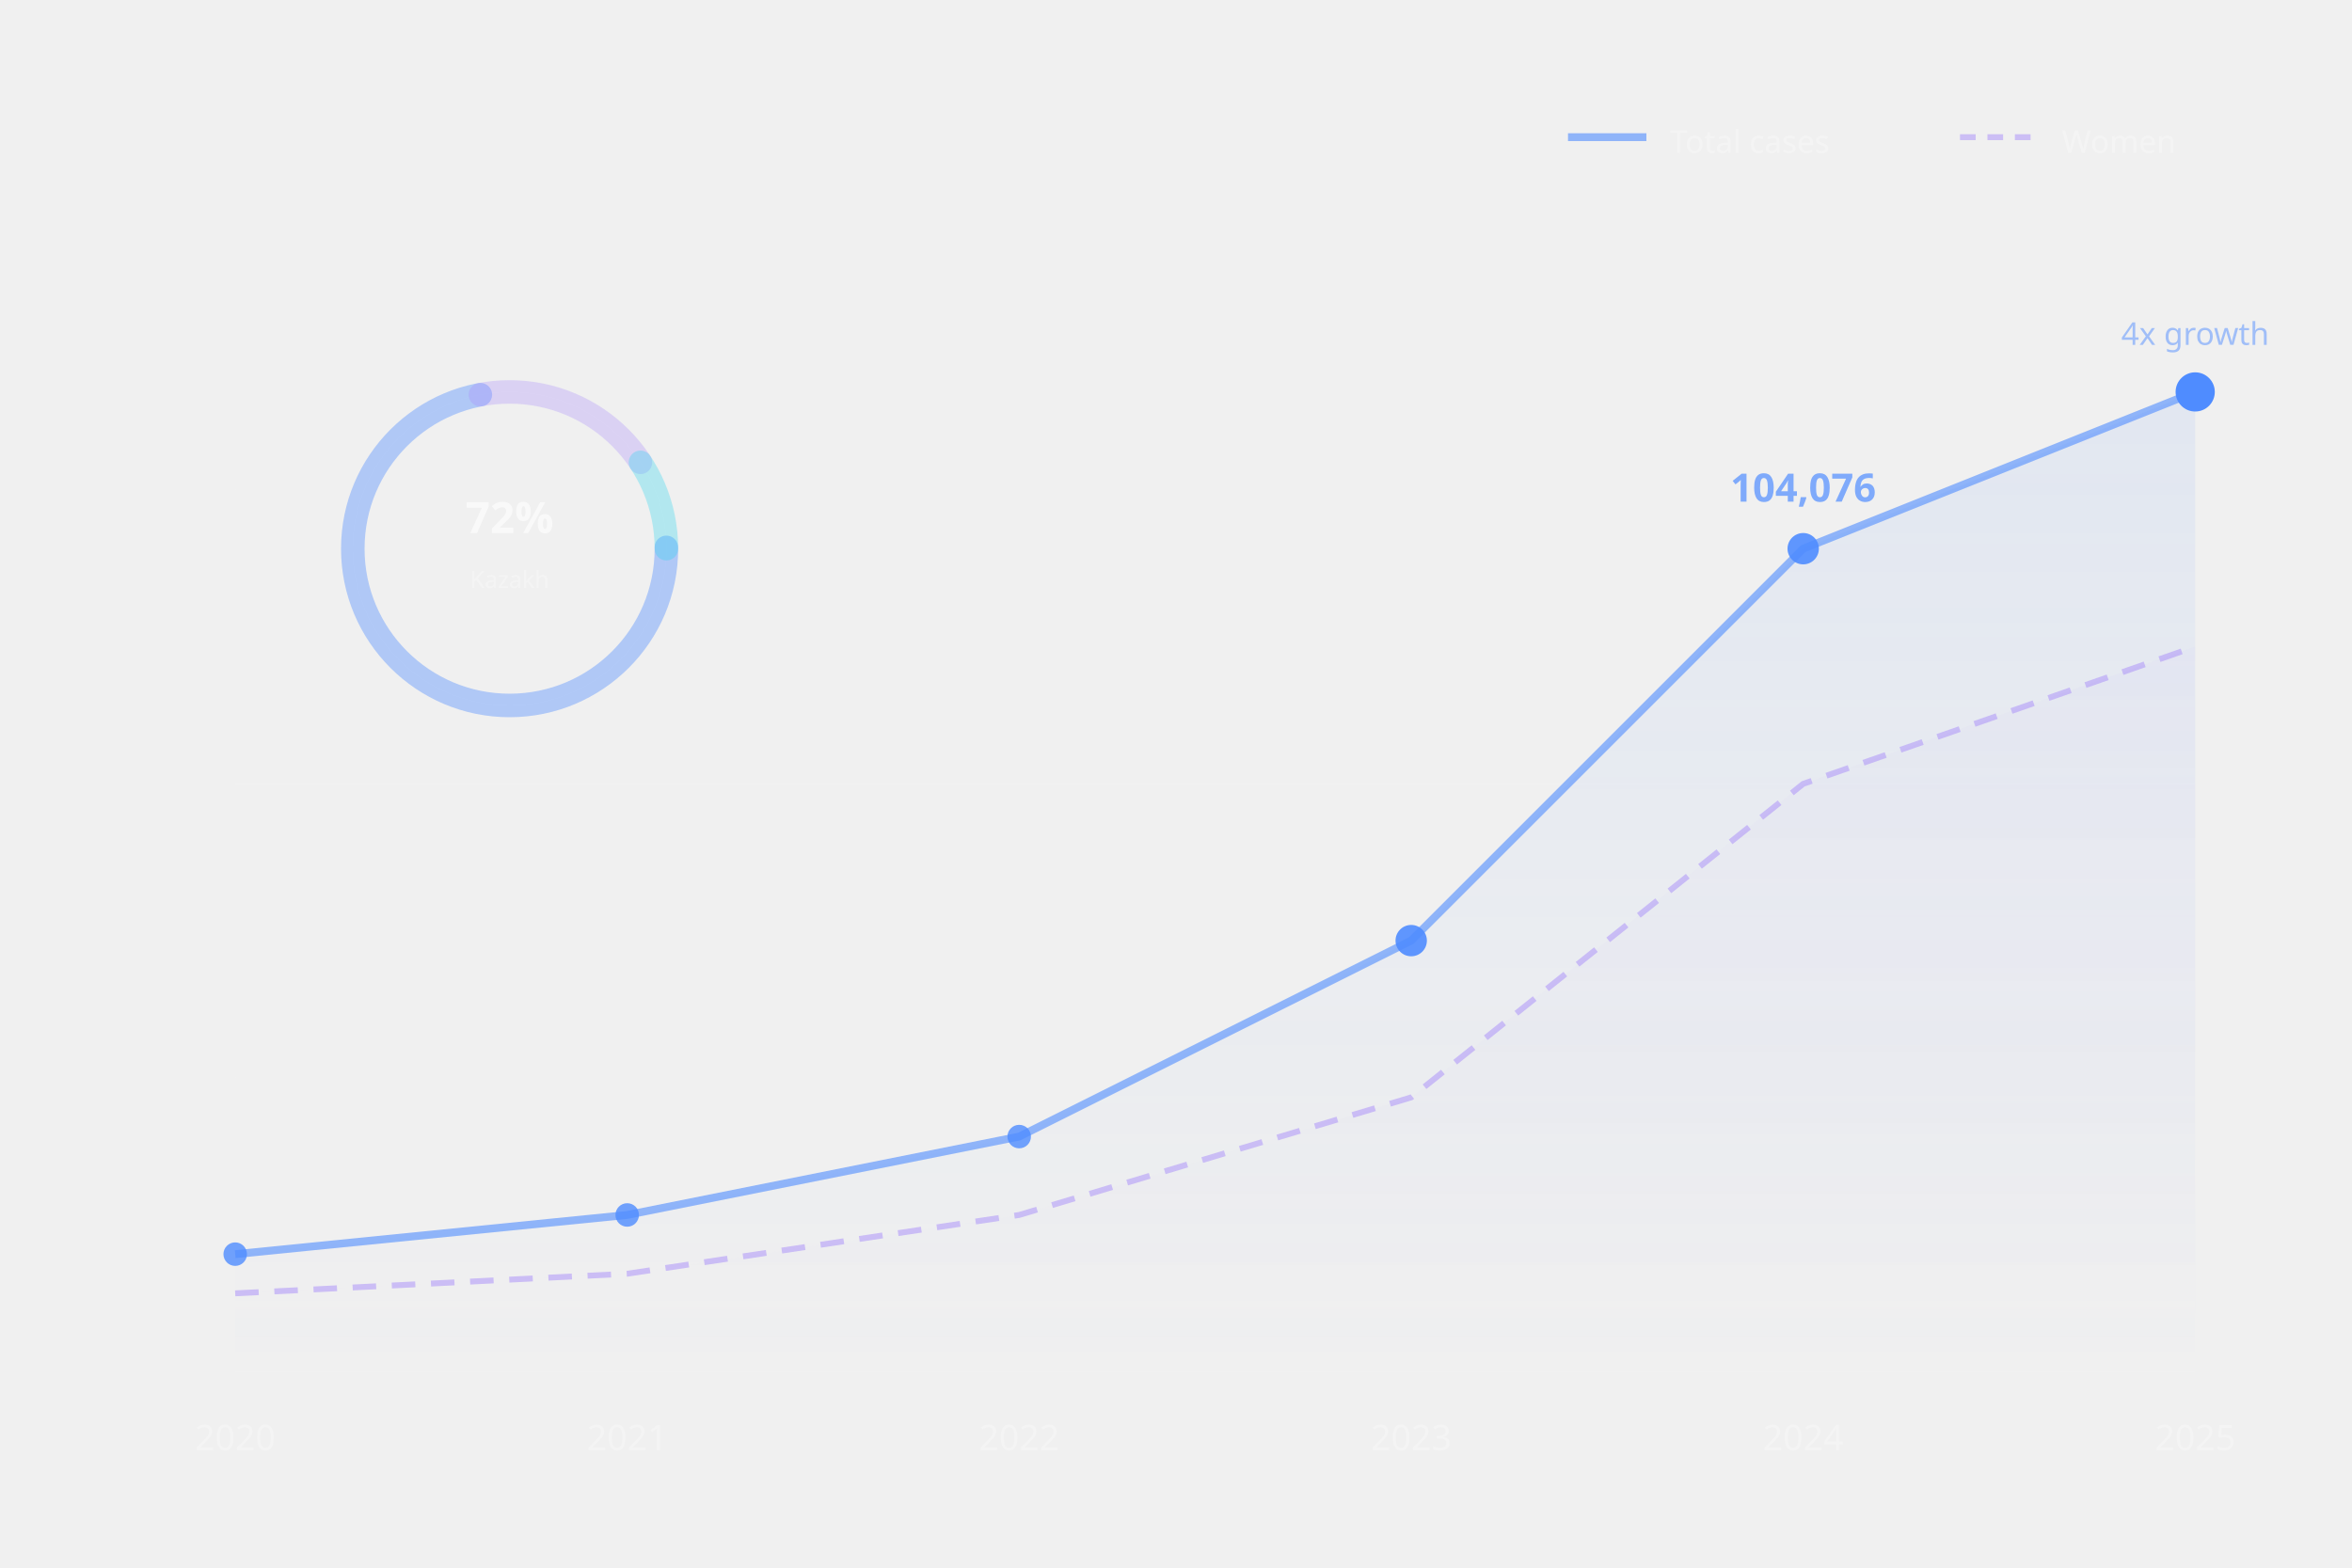
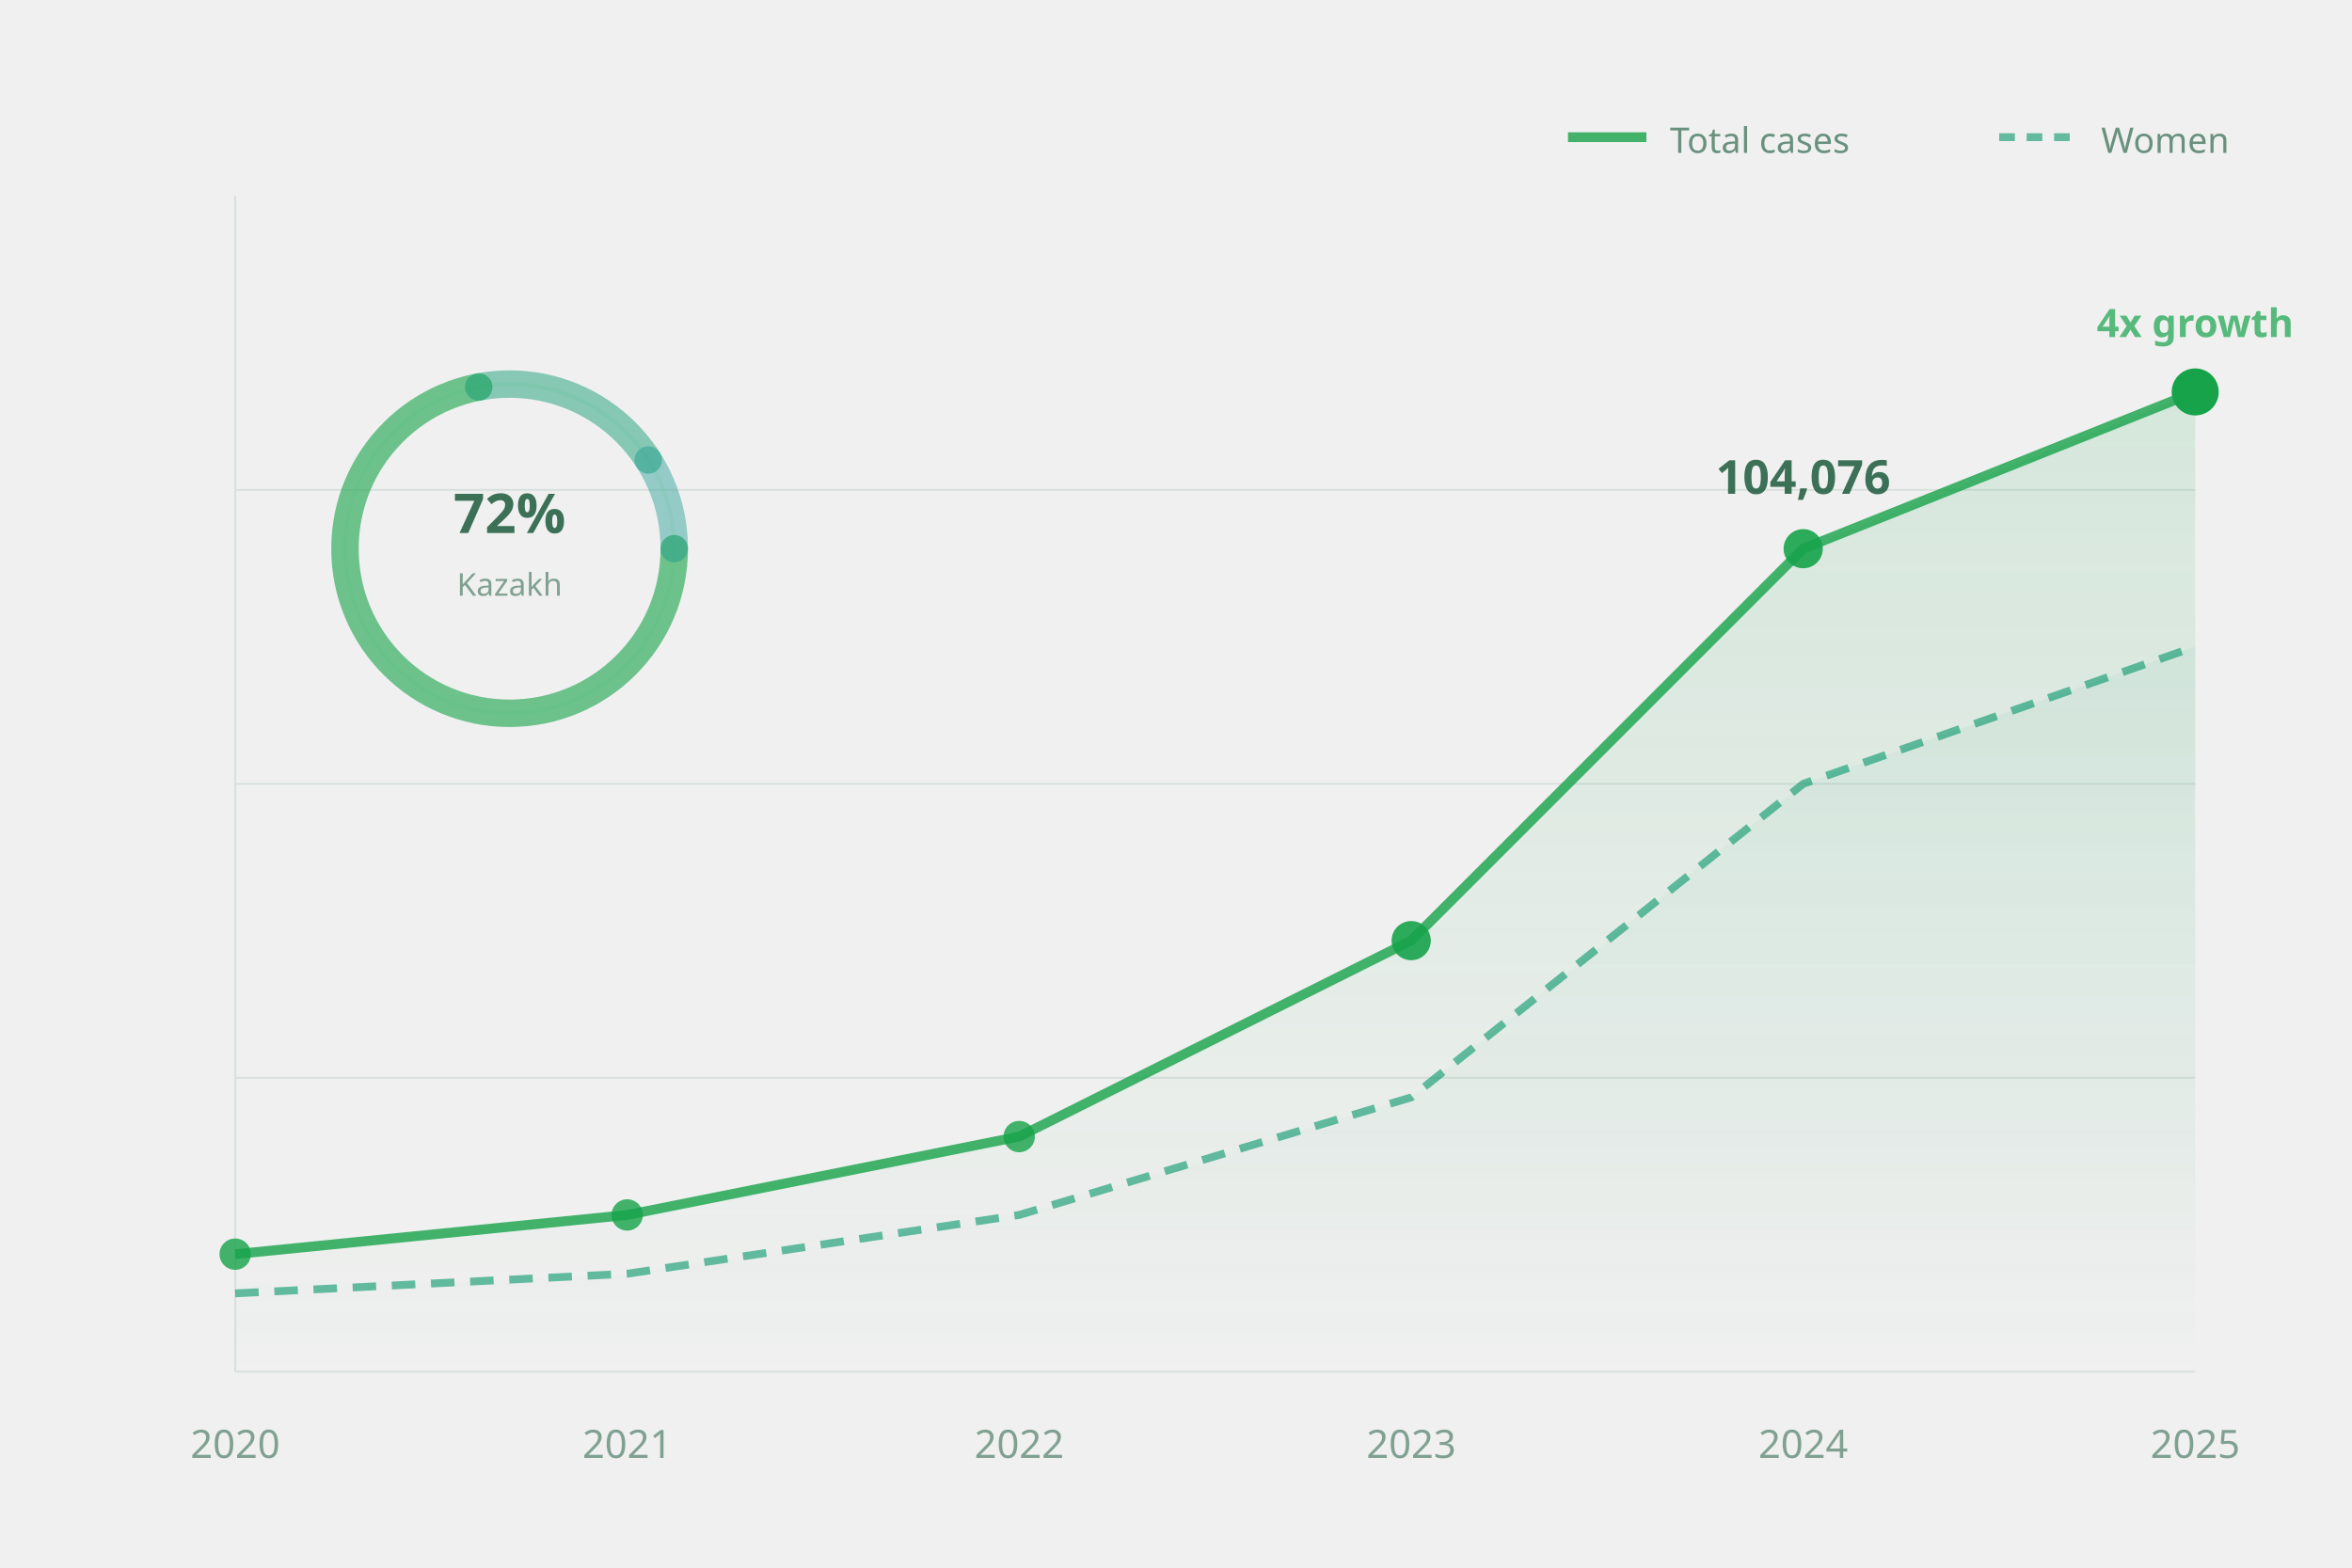
<svg xmlns="http://www.w3.org/2000/svg" viewBox="0 0 600 400">
  <defs>
    <linearGradient id="dg1" x1="0%" y1="100%" x2="0%" y2="0%">
-       <stop offset="0%" stop-color="#4f8cff" stop-opacity="0" />
-       <stop offset="100%" stop-color="#4f8cff" stop-opacity="0.3" />
+       <stop offset="0%" stop-color="#16a34a" stop-opacity="0" />
+       <stop offset="100%" stop-color="#16a34a" stop-opacity="0.25" />
    </linearGradient>
    <linearGradient id="dg2" x1="0%" y1="100%" x2="0%" y2="0%">
-       <stop offset="0%" stop-color="#a78bfa" stop-opacity="0" />
-       <stop offset="100%" stop-color="#a78bfa" stop-opacity="0.2" />
+       <stop offset="0%" stop-color="#059669" stop-opacity="0" />
+       <stop offset="100%" stop-color="#059669" stop-opacity="0.15" />
    </linearGradient>
  </defs>
-   <g stroke="white" stroke-width="0.2" opacity="0.05">
+   <g stroke="#0f5132" stroke-width="0.5" opacity="0.1">
    <line x1="60" y1="50" x2="60" y2="350" />
    <line x1="60" y1="350" x2="560" y2="350" />
    <line x1="60" y1="275" x2="560" y2="275" />
    <line x1="60" y1="200" x2="560" y2="200" />
    <line x1="60" y1="125" x2="560" y2="125" />
  </g>
-   <path d="M60,320 L160,310 L260,290 L360,240 L460,140 L560,100" fill="none" stroke="#4f8cff" stroke-width="2" opacity="0.6">
+   <path d="M60,320 L160,310 L260,290 L360,240 L460,140 L560,100" fill="none" stroke="#16a34a" stroke-width="2.5" opacity="0.8">
    <animate attributeName="d" values="M60,320 L160,310 L260,290 L360,240 L460,140 L560,100;M60,315 L160,305 L260,285 L360,235 L460,135 L560,95;M60,320 L160,310 L260,290 L360,240 L460,140 L560,100" dur="6s" repeatCount="indefinite" />
  </path>
-   <path d="M60,320 L160,310 L260,290 L360,240 L460,140 L560,100 L560,350 L60,350 Z" fill="url(#dg1)" opacity="0.3" />
-   <path d="M60,330 L160,325 L260,310 L360,280 L460,200 L560,165" fill="none" stroke="#a78bfa" stroke-width="1.5" opacity="0.5" stroke-dasharray="6 4" />
-   <path d="M60,330 L160,325 L260,310 L360,280 L460,200 L560,165 L560,350 L60,350 Z" fill="url(#dg2)" opacity="0.2" />
+   <path d="M60,320 L160,310 L260,290 L360,240 L460,140 L560,100 L560,350 L60,350 Z" fill="url(#dg1)" opacity="0.5" />
+   <path d="M60,330 L160,325 L260,310 L360,280 L460,200 L560,165" fill="none" stroke="#059669" stroke-width="2" opacity="0.6" stroke-dasharray="6 4" />
+   <path d="M60,330 L160,325 L260,310 L360,280 L460,200 L560,165 L560,350 L60,350 Z" fill="url(#dg2)" opacity="0.35" />
  <g>
-     <circle cx="60" cy="320" r="3" fill="#4f8cff" opacity="0.8" />
-     <circle cx="160" cy="310" r="3" fill="#4f8cff" opacity="0.8" />
-     <circle cx="260" cy="290" r="3" fill="#4f8cff" opacity="0.8" />
-     <circle cx="360" cy="240" r="4" fill="#4f8cff" opacity="0.9">
-       <animate attributeName="r" values="4;6;4" dur="2s" repeatCount="indefinite" />
-     </circle>
-     <circle cx="460" cy="140" r="4" fill="#4f8cff" opacity="0.9">
-       <animate attributeName="r" values="4;6;4" dur="2.5s" repeatCount="indefinite" />
-     </circle>
-     <circle cx="560" cy="100" r="5" fill="#4f8cff" opacity="1">
+     <circle cx="60" cy="320" r="4" fill="#16a34a" opacity="0.8" />
+     <circle cx="160" cy="310" r="4" fill="#16a34a" opacity="0.8" />
+     <circle cx="260" cy="290" r="4" fill="#16a34a" opacity="0.8" />
+     <circle cx="360" cy="240" r="5" fill="#16a34a" opacity="0.9">
      <animate attributeName="r" values="5;7;5" dur="2s" repeatCount="indefinite" />
    </circle>
+     <circle cx="460" cy="140" r="5" fill="#16a34a" opacity="0.9">
+       <animate attributeName="r" values="5;7;5" dur="2.5s" repeatCount="indefinite" />
+     </circle>
+     <circle cx="560" cy="100" r="6" fill="#16a34a" opacity="1">
+       <animate attributeName="r" values="6;8;6" dur="2s" repeatCount="indefinite" />
+     </circle>
  </g>
-   <g fill="white" font-size="9" opacity="0.25" font-family="Montserrat,sans-serif">
-     <text x="60" y="370" text-anchor="middle">2020</text>
-     <text x="160" y="370" text-anchor="middle">2021</text>
-     <text x="260" y="370" text-anchor="middle">2022</text>
-     <text x="360" y="370" text-anchor="middle">2023</text>
-     <text x="460" y="370" text-anchor="middle">2024</text>
-     <text x="560" y="370" text-anchor="middle">2025</text>
+   <g fill="#0f5132" font-size="10" opacity="0.5" font-family="Montserrat,sans-serif" font-weight="500">
+     <text x="60" y="372" text-anchor="middle">2020</text>
+     <text x="160" y="372" text-anchor="middle">2021</text>
+     <text x="260" y="372" text-anchor="middle">2022</text>
+     <text x="360" y="372" text-anchor="middle">2023</text>
+     <text x="460" y="372" text-anchor="middle">2024</text>
+     <text x="560" y="372" text-anchor="middle">2025</text>
  </g>
-   <text x="460" y="128" fill="#4f8cff" font-size="10" font-weight="700" text-anchor="middle" font-family="Montserrat,sans-serif" opacity="0.7">104,076</text>
-   <text x="560" y="88" fill="#4f8cff" font-size="8" text-anchor="middle" font-family="Montserrat,sans-serif" opacity="0.5">4x growth</text>
+   <text x="460" y="126" fill="#0f5132" font-size="12" font-weight="700" text-anchor="middle" font-family="Montserrat,sans-serif" opacity="0.8">104,076</text>
+   <text x="560" y="86" fill="#16a34a" font-size="10" font-weight="600" text-anchor="middle" font-family="Montserrat,sans-serif" opacity="0.7">4x growth</text>
  <g transform="translate(400,30)">
-     <line x1="0" y1="5" x2="20" y2="5" stroke="#4f8cff" stroke-width="2" opacity="0.6" />
-     <text x="26" y="9" fill="white" font-size="8" opacity="0.3" font-family="Montserrat,sans-serif">Total cases</text>
-     <line x1="100" y1="5" x2="120" y2="5" stroke="#a78bfa" stroke-width="1.5" opacity="0.5" stroke-dasharray="4 3" />
-     <text x="126" y="9" fill="white" font-size="8" opacity="0.3" font-family="Montserrat,sans-serif">Women</text>
+     <line x1="0" y1="5" x2="20" y2="5" stroke="#16a34a" stroke-width="2.5" opacity="0.8" />
+     <text x="26" y="9" fill="#0f5132" font-size="9" opacity="0.6" font-family="Montserrat,sans-serif" font-weight="500">Total cases</text>
+     <line x1="110" y1="5" x2="130" y2="5" stroke="#059669" stroke-width="2" opacity="0.6" stroke-dasharray="4 3" />
+     <text x="136" y="9" fill="#0f5132" font-size="9" opacity="0.6" font-family="Montserrat,sans-serif" font-weight="500">Women</text>
  </g>
  <g transform="translate(130,140)">
-     <circle cx="0" cy="0" r="40" fill="none" stroke="white" stroke-width="0.3" opacity="0.05" />
-     <circle cx="0" cy="0" r="40" fill="none" stroke="#4f8cff" stroke-width="6" opacity="0.4" stroke-dasharray="181 70" stroke-dashoffset="0" stroke-linecap="round">
+     <circle cx="0" cy="0" r="42" fill="none" stroke="#d4ead9" stroke-width="1" opacity="0.5" />
+     <circle cx="0" cy="0" r="42" fill="none" stroke="#16a34a" stroke-width="7" opacity="0.6" stroke-dasharray="190 74" stroke-dashoffset="0" stroke-linecap="round">
      <animateTransform attributeName="transform" type="rotate" from="-90 0 0" to="-90 0 0" dur="0.01s" />
    </circle>
-     <circle cx="0" cy="0" r="40" fill="none" stroke="#a78bfa" stroke-width="6" opacity="0.3" stroke-dasharray="47 204" stroke-dashoffset="-181" stroke-linecap="round" />
-     <circle cx="0" cy="0" r="40" fill="none" stroke="#22d3ee" stroke-width="6" opacity="0.3" stroke-dasharray="24 228" stroke-dashoffset="-228" stroke-linecap="round" />
-     <text x="0" y="-4" text-anchor="middle" fill="white" font-size="11" font-weight="700" font-family="Montserrat,sans-serif" opacity="0.6">72%</text>
-     <text x="0" y="10" text-anchor="middle" fill="white" font-size="6" font-family="Montserrat,sans-serif" opacity="0.3">Kazakh</text>
+     <circle cx="0" cy="0" r="42" fill="none" stroke="#059669" stroke-width="7" opacity="0.45" stroke-dasharray="50 214" stroke-dashoffset="-190" stroke-linecap="round" />
+     <circle cx="0" cy="0" r="42" fill="none" stroke="#0d9488" stroke-width="7" opacity="0.4" stroke-dasharray="24 240" stroke-dashoffset="-240" stroke-linecap="round" />
+     <text x="0" y="-4" text-anchor="middle" fill="#0f5132" font-size="14" font-weight="700" font-family="Montserrat,sans-serif" opacity="0.8">72%</text>
+     <text x="0" y="12" text-anchor="middle" fill="#0f5132" font-size="8" font-weight="500" font-family="Montserrat,sans-serif" opacity="0.5">Kazakh</text>
  </g>
</svg>
